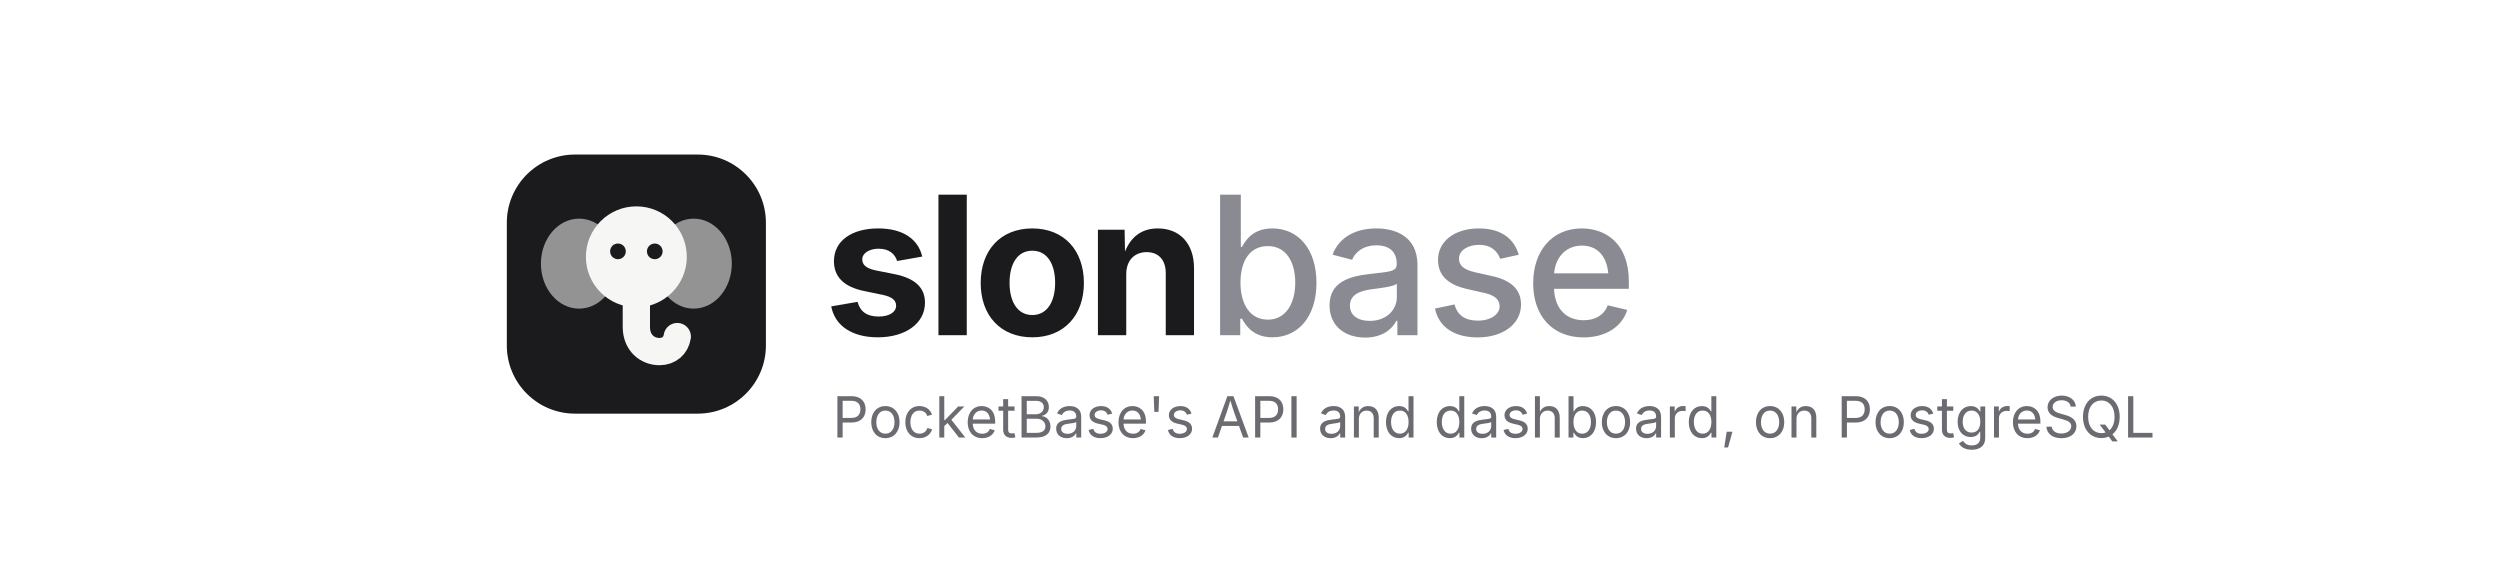
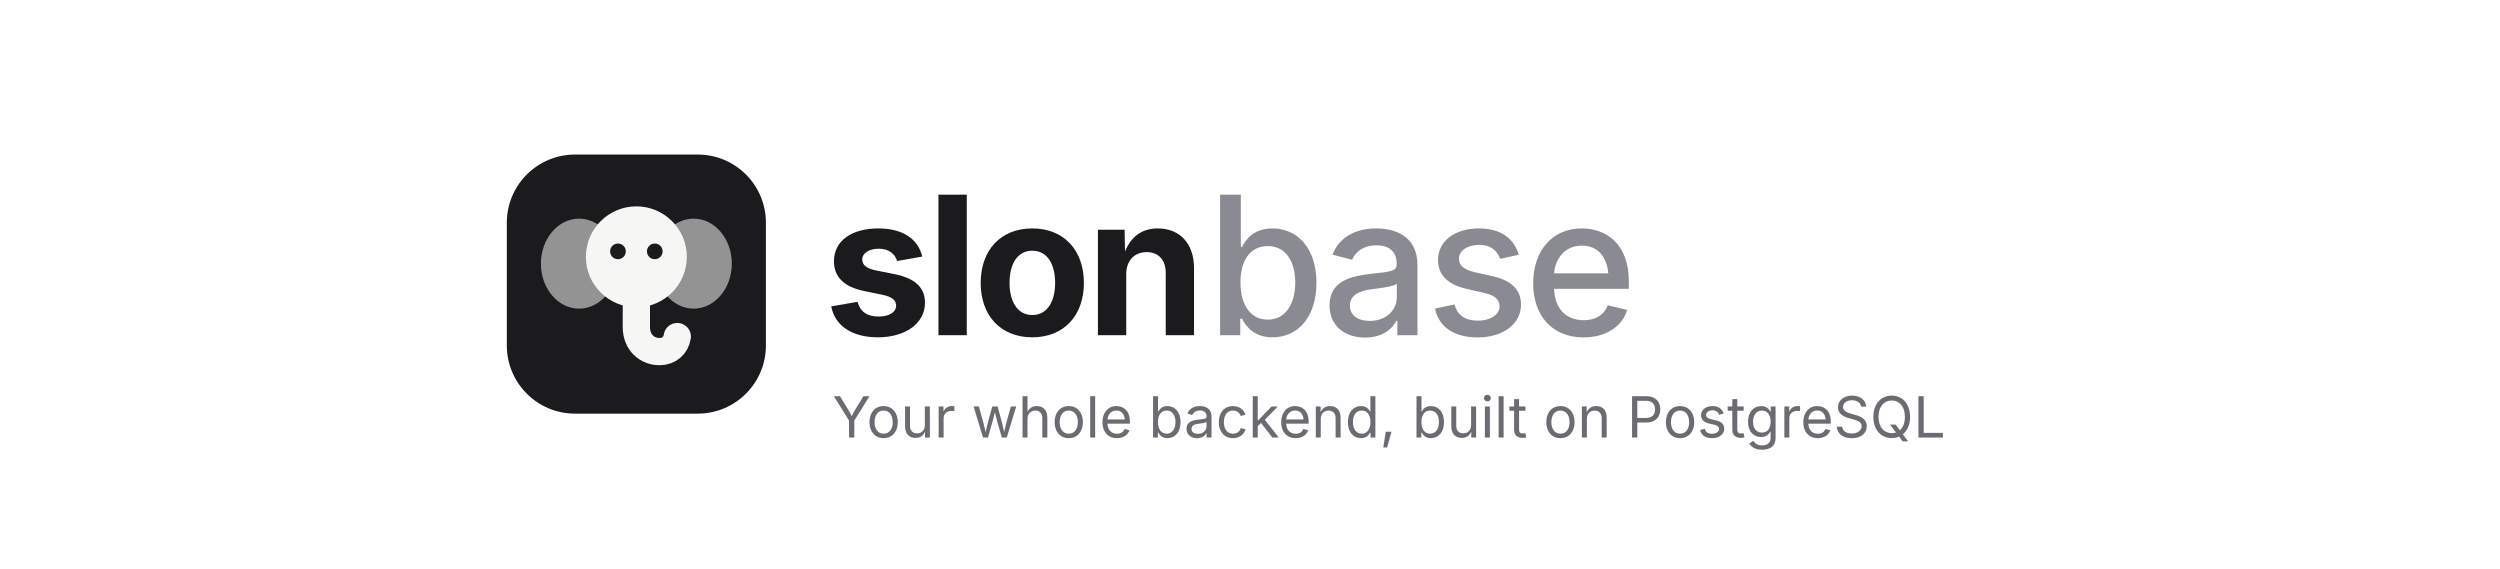
<svg xmlns="http://www.w3.org/2000/svg" viewBox="0 0 880 200" width="880" height="200" role="img" aria-label="slonbase">
  <g transform="translate(176 52) scale(2.4)">
    <rect x="1" y="1" width="38" height="38" rx="10" fill="#1b1b1e" />
    <g fill="#f6f6f4">
      <ellipse cx="11.6" cy="17" rx="5.6" ry="6.6" opacity=".55" />
      <ellipse cx="28.4" cy="17" rx="5.6" ry="6.6" opacity=".55" />
      <circle cx="20" cy="16" r="7.4" />
    </g>
    <path d="M20 19.5v6.8c0 2.3 1.6 3.6 3.4 3.6 1.4 0 2.4-.9 2.6-2.2" fill="none" stroke="#f6f6f4" stroke-width="4" stroke-linecap="round" stroke-linejoin="round" />
    <circle cx="17.3" cy="15.2" r="1.15" fill="#1b1b1e" />
    <circle cx="22.7" cy="15.2" r="1.15" fill="#1b1b1e" />
  </g>
  <text x="290" y="118" font-family="-apple-system, BlinkMacSystemFont, 'Segoe UI', Inter, Roboto, Helvetica, Arial, sans-serif" font-size="68" font-weight="700" letter-spacing="-2" fill="#1b1b1e">slon<tspan font-weight="500" fill="#8a8a92">base</tspan>
  </text>
-   <text x="293" y="154" font-family="-apple-system, BlinkMacSystemFont, 'Segoe UI', Inter, Roboto, Helvetica, Arial, sans-serif" font-size="20" fill="#6b6b72">PocketBase's API and dashboard, on PostgreSQL</text>
+   <text x="293" y="154" font-family="-apple-system, BlinkMacSystemFont, 'Segoe UI', Inter, Roboto, Helvetica, Arial, sans-serif" font-size="20" fill="#6b6b72">Your whole backend, built on PostgreSQL</text>
</svg>
